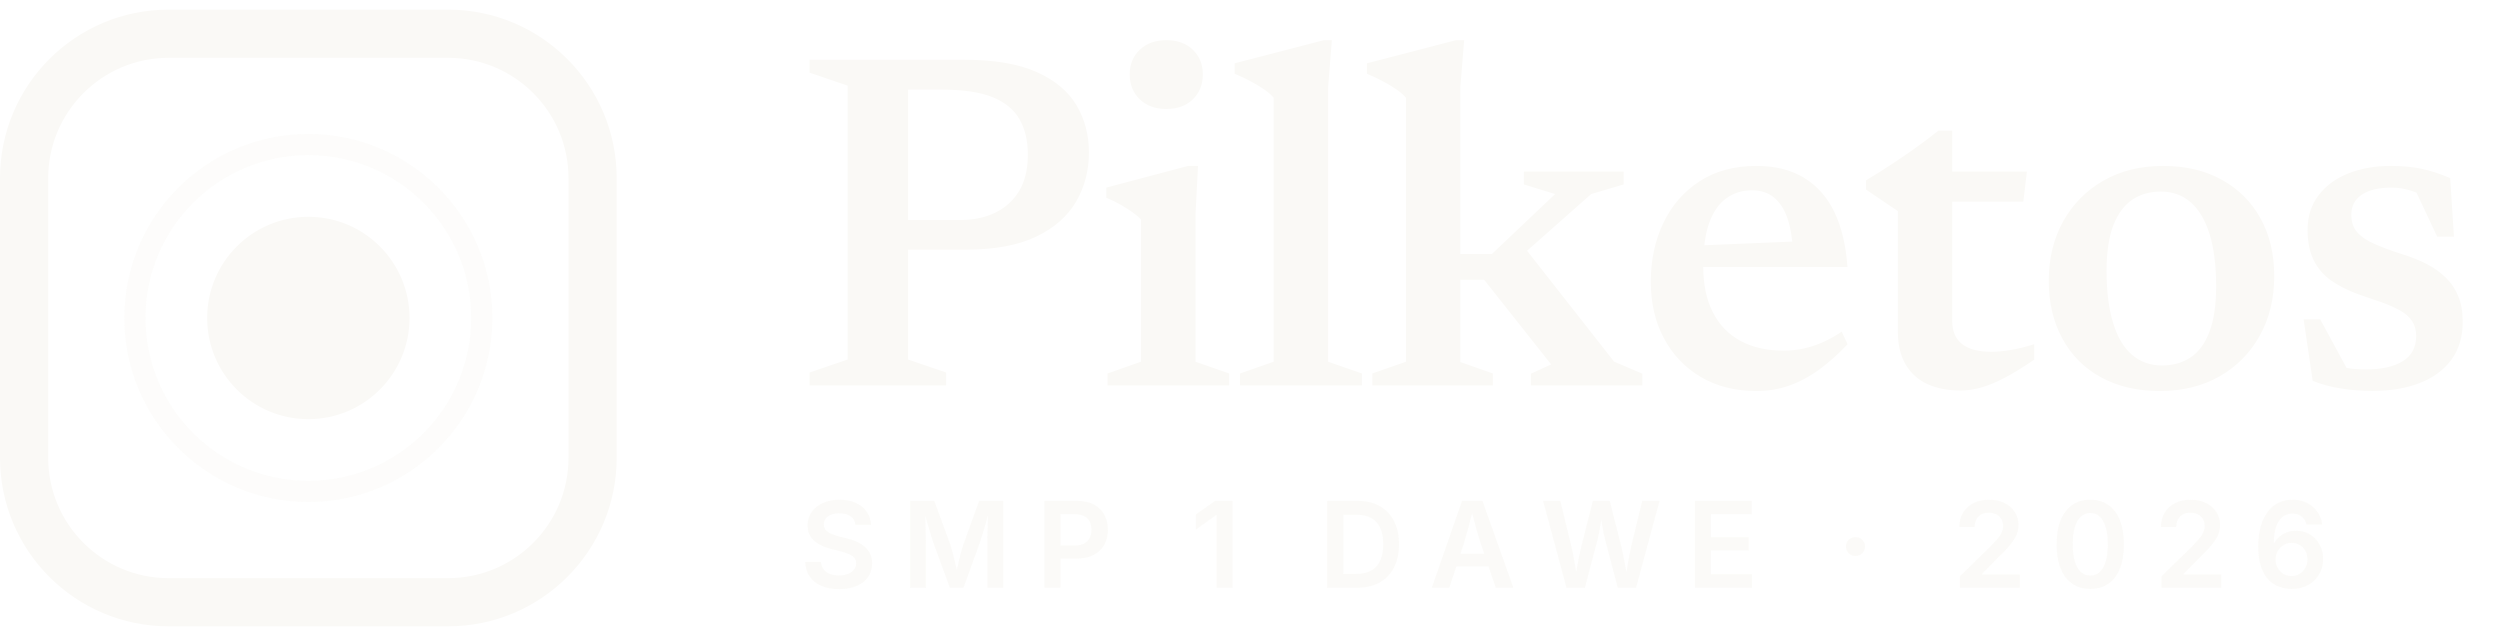
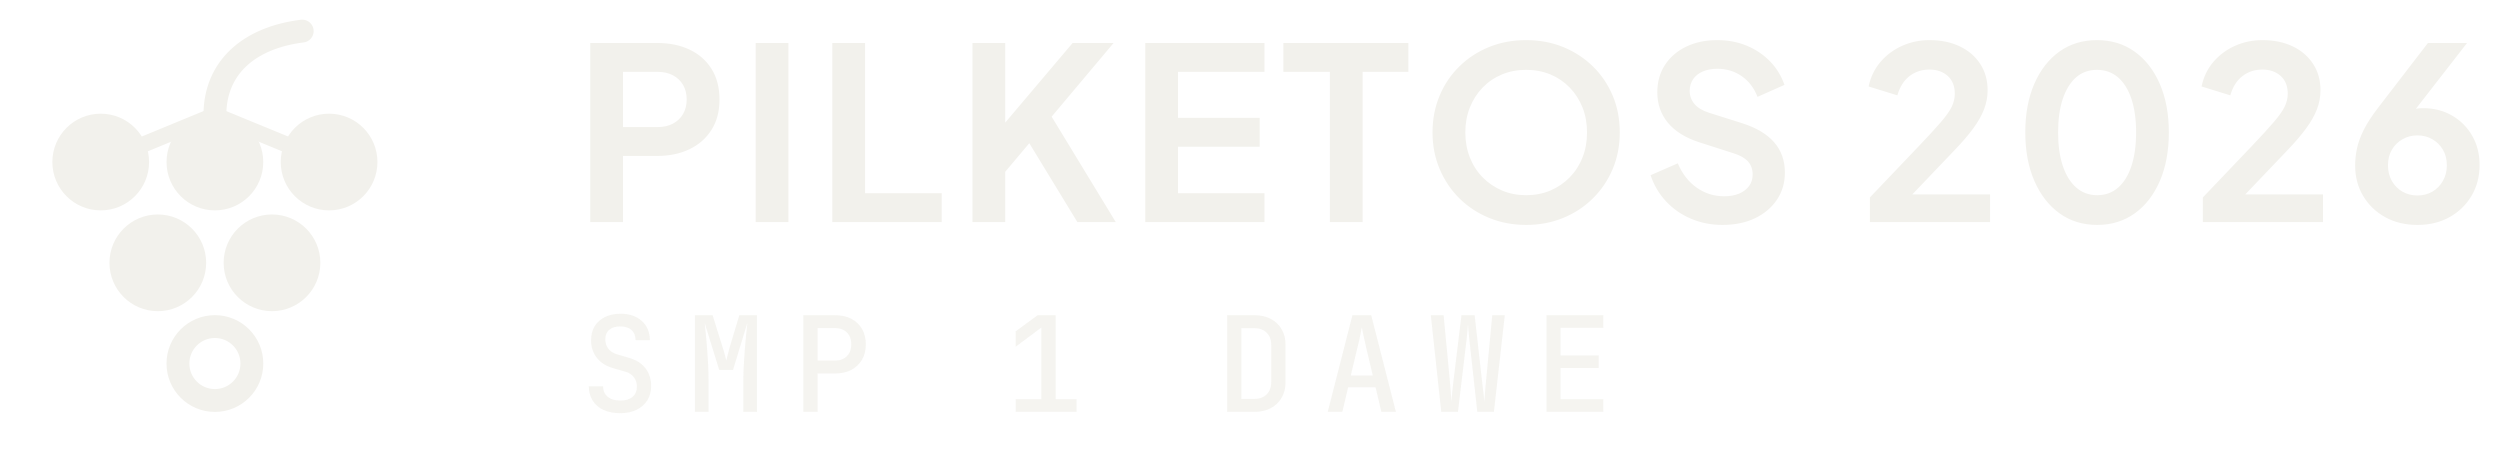
- <svg xmlns="http://www.w3.org/2000/svg" viewBox="0 0 259.45 66" width="259.45" height="66" role="img" aria-label="PILKETOS 2026 SMP 1 DAWE">
-   <g fill="#FAF9F6">
-     <rect x="2.5" y="3.5" width="59" height="59" rx="15" fill="none" stroke="#FAF9F6" stroke-width="5" />
-     <circle cx="32" cy="33" r="10.5" />
-     <circle cx="32" cy="33" r="18" fill="none" stroke="#FAF9F6" stroke-width="2.2" opacity=".45" />
-     <path transform="translate(82 40)" d="M24.67 -23.95Q24.67 -26.12 23.8 -27.63Q22.94 -29.13 21 -29.92Q19.06 -30.7 15.75 -30.7H7.96L7.92 -33.8H18.06Q22.72 -33.8 25.57 -32.53Q28.41 -31.27 29.71 -29.09Q31.01 -26.91 31.01 -24.17Q31.01 -21.37 29.68 -19.08Q28.35 -16.79 25.53 -15.44Q22.71 -14.09 18.21 -14.09H7.88L7.96 -17.17H17.68Q19.74 -17.17 21.31 -17.94Q22.88 -18.71 23.78 -20.2Q24.67 -21.7 24.67 -23.95ZM12.24 -33.8V-2.69L16.19 -1.34V0H2.02V-1.34L5.97 -2.69V-31.11L2.02 -32.46V-33.8ZM39.04 -28.69Q37.33 -28.69 36.28 -29.7Q35.24 -30.71 35.24 -32.28Q35.24 -33.83 36.28 -34.83Q37.33 -35.83 39.04 -35.83Q40.77 -35.83 41.8 -34.83Q42.83 -33.83 42.83 -32.28Q42.83 -30.71 41.8 -29.7Q40.77 -28.69 39.04 -28.69ZM42.33 -22.78 42.07 -17.75V-2.46L45.56 -1.24V0H32.94V-1.24L36.41 -2.46V-17.22Q36.1 -17.57 35.52 -17.98Q34.93 -18.39 34.24 -18.79Q33.54 -19.18 32.81 -19.48V-20.53L41.3 -22.78ZM55.83 -2.46 59.34 -1.24V0H46.69V-1.24L50.18 -2.46V-29.86Q49.83 -30.27 49.25 -30.68Q48.67 -31.09 47.89 -31.51Q47.11 -31.94 46.13 -32.35V-33.43L55.38 -35.83H56.22L55.83 -30.92ZM74.21 -11.97 75.98 -14.61 85.51 -2.47 88.44 -1.22V0H76.88V-1.22L78.98 -2.18L72.02 -10.97H67.88V-13.64H72.83L79.39 -19.86L76.15 -20.86V-22.19H86.5V-20.86L83.13 -19.86ZM69.55 -2.43 72.93 -1.24V0H60.42V-1.24L63.91 -2.46V-29.86Q63.56 -30.27 62.98 -30.68Q62.4 -31.09 61.62 -31.51Q60.83 -31.94 59.86 -32.35V-33.43L69.1 -35.83H69.95L69.55 -30.92ZM100.28 -22.78Q103.2 -22.78 105.22 -21.55Q107.24 -20.33 108.37 -18Q109.49 -15.66 109.73 -12.29H93.49L93.5 -14.49L106.46 -15.03L104.09 -13.84Q103.98 -15.95 103.49 -17.38Q102.99 -18.8 102.08 -19.52Q101.18 -20.25 99.83 -20.25Q98.31 -20.25 97.17 -19.43Q96.02 -18.62 95.39 -16.89Q94.76 -15.16 94.76 -12.38Q94.76 -9.54 95.76 -7.59Q96.75 -5.64 98.63 -4.62Q100.51 -3.61 103.09 -3.61Q104.21 -3.61 105.22 -3.84Q106.23 -4.06 107.21 -4.5Q108.19 -4.94 109.13 -5.58L109.74 -4.28Q108.31 -2.75 106.8 -1.65Q105.29 -0.55 103.68 0.02Q102.07 0.58 100.29 0.58Q96.99 0.58 94.52 -0.87Q92.06 -2.32 90.69 -4.88Q89.32 -7.43 89.32 -10.76Q89.32 -14.13 90.62 -16.85Q91.91 -19.57 94.36 -21.17Q96.82 -22.78 100.28 -22.78ZM120.6 -6.7Q120.6 -5.09 121.63 -4.29Q122.66 -3.49 124.66 -3.49Q125.58 -3.49 126.7 -3.68Q127.82 -3.87 129.11 -4.28V-2.68Q127.38 -1.49 126.02 -0.78Q124.66 -0.07 123.56 0.23Q122.45 0.53 121.47 0.53Q119.51 0.53 118.05 -0.13Q116.59 -0.79 115.77 -2.17Q114.96 -3.54 114.96 -5.59V-18.09L111.65 -20.33V-21.28Q112.36 -21.7 113.12 -22.18Q113.87 -22.65 114.66 -23.18Q115.45 -23.7 116.22 -24.24Q116.99 -24.78 117.74 -25.34Q118.49 -25.9 119.16 -26.44H120.6V-21.51ZM118.32 -19.07 118.34 -22.19H128.35L127.98 -19.07ZM142.38 -2.07Q144.06 -2.07 145.33 -2.9Q146.6 -3.74 147.29 -5.55Q147.99 -7.37 147.99 -10.27Q147.99 -13.53 147.31 -15.71Q146.63 -17.88 145.36 -19Q144.08 -20.12 142.24 -20.12Q140.57 -20.12 139.31 -19.29Q138.05 -18.45 137.33 -16.64Q136.62 -14.83 136.62 -11.89Q136.62 -8.68 137.3 -6.48Q137.97 -4.28 139.26 -3.18Q140.55 -2.07 142.38 -2.07ZM142.14 0.58Q138.63 0.58 136.03 -0.85Q133.43 -2.27 132.03 -4.87Q130.62 -7.46 130.62 -10.84Q130.62 -14.35 132.13 -17.05Q133.64 -19.74 136.31 -21.26Q138.98 -22.78 142.48 -22.78Q146.02 -22.78 148.6 -21.33Q151.19 -19.89 152.6 -17.33Q154.02 -14.76 154.02 -11.35Q154.02 -7.85 152.51 -5.15Q151 -2.45 148.33 -0.93Q145.66 0.58 142.14 0.58ZM166.1 -22.78Q167.88 -22.78 169.27 -22.49Q170.65 -22.21 172.28 -21.52L172.67 -15.44H170.93L168.09 -21.49L170.29 -19.26Q169.23 -19.89 168.22 -20.21Q167.21 -20.53 166.21 -20.53Q164.18 -20.53 163.1 -19.79Q162.02 -19.06 162.02 -17.71Q162.02 -16.59 162.63 -15.9Q163.24 -15.2 164.43 -14.68Q165.62 -14.15 167.39 -13.59Q168.72 -13.18 169.84 -12.6Q170.95 -12.03 171.8 -11.21Q172.65 -10.4 173.11 -9.28Q173.58 -8.16 173.58 -6.6Q173.58 -4.26 172.4 -2.66Q171.21 -1.06 169.12 -0.25Q167.02 0.57 164.23 0.57Q162.48 0.57 160.9 0.31Q159.32 0.06 158.01 -0.48L157.07 -6.86H158.79L162.28 -0.43L158.97 -2.56Q159.89 -2.19 160.65 -2Q161.42 -1.8 162.12 -1.73Q162.83 -1.66 163.51 -1.66Q165.99 -1.66 167.37 -2.52Q168.75 -3.38 168.75 -5.12Q168.75 -6.07 168.31 -6.7Q167.88 -7.34 167.06 -7.79Q166.24 -8.24 165.16 -8.63Q164.07 -9.02 162.8 -9.44Q161.1 -10.06 159.91 -10.9Q158.72 -11.75 158.1 -13.03Q157.48 -14.32 157.48 -16.12Q157.48 -18.25 158.62 -19.73Q159.75 -21.22 161.7 -22Q163.66 -22.78 166.1 -22.78Z" />
-     <path transform="translate(83 61)" d="M4.09 0.14Q3.03 0.14 2.25 -0.19Q1.47 -0.52 1.04 -1.15Q0.6 -1.78 0.56 -2.68H2.2Q2.24 -2.21 2.49 -1.9Q2.74 -1.59 3.15 -1.43Q3.57 -1.28 4.07 -1.28Q4.6 -1.28 5 -1.44Q5.4 -1.6 5.62 -1.89Q5.85 -2.17 5.85 -2.55Q5.85 -2.9 5.65 -3.12Q5.45 -3.35 5.09 -3.5Q4.72 -3.66 4.23 -3.78L3.21 -4.04Q2.08 -4.33 1.45 -4.92Q0.81 -5.51 0.81 -6.47Q0.81 -7.28 1.24 -7.88Q1.67 -8.48 2.42 -8.81Q3.17 -9.14 4.12 -9.14Q5.1 -9.14 5.82 -8.81Q6.55 -8.47 6.96 -7.88Q7.37 -7.29 7.39 -6.53H5.78Q5.72 -7.1 5.27 -7.42Q4.82 -7.73 4.1 -7.73Q3.6 -7.73 3.24 -7.58Q2.88 -7.43 2.69 -7.17Q2.5 -6.91 2.5 -6.57Q2.5 -6.2 2.72 -5.97Q2.95 -5.73 3.3 -5.59Q3.65 -5.44 4.01 -5.35L4.85 -5.14Q5.37 -5.02 5.84 -4.81Q6.32 -4.61 6.7 -4.3Q7.07 -3.99 7.29 -3.56Q7.51 -3.12 7.51 -2.54Q7.51 -1.74 7.11 -1.14Q6.7 -0.53 5.93 -0.2Q5.17 0.14 4.09 0.14ZM11.45 0V-9.02H13.96L15.63 -4.47Q15.71 -4.2 15.83 -3.78Q15.94 -3.37 16.06 -2.88Q16.18 -2.4 16.28 -1.94Q16.39 -1.48 16.46 -1.12H16.13Q16.2 -1.46 16.31 -1.92Q16.41 -2.38 16.53 -2.86Q16.65 -3.35 16.76 -3.77Q16.88 -4.2 16.97 -4.47L18.61 -9.02H21.13V0H19.47V-4.49Q19.47 -4.78 19.47 -5.2Q19.48 -5.62 19.49 -6.1Q19.51 -6.58 19.52 -7.07Q19.53 -7.56 19.53 -8H19.65Q19.53 -7.52 19.39 -7.01Q19.25 -6.5 19.11 -6.02Q18.97 -5.55 18.84 -5.15Q18.71 -4.75 18.62 -4.49L16.99 0H15.58L13.93 -4.49Q13.84 -4.75 13.71 -5.14Q13.59 -5.53 13.45 -6.01Q13.3 -6.48 13.16 -6.99Q13.02 -7.5 12.88 -8H13.01Q13.02 -7.58 13.03 -7.1Q13.04 -6.62 13.06 -6.14Q13.07 -5.65 13.08 -5.22Q13.09 -4.79 13.09 -4.49V0ZM25.39 0V-9.02H28.79Q29.83 -9.02 30.54 -8.63Q31.25 -8.24 31.61 -7.57Q31.98 -6.89 31.98 -6.02Q31.98 -5.15 31.61 -4.48Q31.24 -3.8 30.52 -3.42Q29.81 -3.03 28.76 -3.03H26.52V-4.39H28.53Q29.14 -4.39 29.52 -4.6Q29.91 -4.81 30.09 -5.18Q30.27 -5.55 30.27 -6.02Q30.27 -6.5 30.09 -6.86Q29.91 -7.23 29.52 -7.43Q29.13 -7.63 28.52 -7.63H27.05V0ZM44.92 -9.02V0H43.27V-7.54H43.21L41.11 -6.04V-7.61L43.1 -9.02ZM57.82 0H55.52V-1.44H57.74Q58.67 -1.44 59.29 -1.78Q59.92 -2.12 60.23 -2.8Q60.55 -3.49 60.55 -4.52Q60.55 -5.55 60.23 -6.23Q59.92 -6.91 59.3 -7.24Q58.69 -7.58 57.77 -7.58H55.48V-9.02H57.87Q59.22 -9.02 60.19 -8.48Q61.15 -7.94 61.67 -6.93Q62.19 -5.92 62.19 -4.52Q62.19 -3.11 61.67 -2.1Q61.15 -1.09 60.17 -0.54Q59.19 0 57.82 0ZM56.41 -9.02V0H54.74V-9.02ZM65.59 0 68.73 -9.02H70.85L74.06 0H72.23L70.66 -4.62Q70.42 -5.37 70.16 -6.3Q69.9 -7.24 69.6 -8.41H69.95Q69.65 -7.23 69.4 -6.29Q69.15 -5.35 68.93 -4.62L67.41 0ZM67.44 -2.21V-3.54H72.21V-2.21ZM79.57 0 77.14 -9.02H78.93L80.08 -4.29Q80.21 -3.76 80.31 -3.18Q80.42 -2.59 80.52 -2Q80.62 -1.41 80.71 -0.84H80.44Q80.54 -1.41 80.64 -2Q80.75 -2.59 80.86 -3.18Q80.98 -3.76 81.11 -4.29L82.31 -9.02H84.06L85.26 -4.29Q85.39 -3.76 85.5 -3.18Q85.61 -2.59 85.72 -2Q85.83 -1.41 85.94 -0.84H85.65Q85.75 -1.41 85.85 -2Q85.94 -2.59 86.06 -3.18Q86.17 -3.76 86.28 -4.29L87.43 -9.02H89.23L86.79 0H84.89L83.6 -4.91Q83.41 -5.62 83.28 -6.45Q83.14 -7.29 82.98 -8.21H83.38Q83.21 -7.32 83.09 -6.5Q82.97 -5.68 82.77 -4.91L81.48 0ZM92.9 0V-9.02H98.79V-7.63H94.56V-5.24H98.48V-3.87H94.56V-1.4H98.82V0ZM109.56 -3.3Q109.14 -3.3 108.86 -3.58Q108.57 -3.87 108.57 -4.28Q108.57 -4.69 108.86 -4.98Q109.14 -5.26 109.56 -5.26Q109.98 -5.26 110.26 -4.98Q110.55 -4.69 110.55 -4.28Q110.55 -3.87 110.26 -3.58Q109.98 -3.3 109.56 -3.3ZM120.4 0V-1.2L123.54 -4.26Q123.97 -4.7 124.27 -5.05Q124.57 -5.39 124.72 -5.72Q124.88 -6.05 124.88 -6.43Q124.88 -6.85 124.68 -7.16Q124.49 -7.46 124.16 -7.63Q123.82 -7.79 123.4 -7.79Q122.95 -7.79 122.62 -7.61Q122.29 -7.43 122.11 -7.1Q121.93 -6.77 121.93 -6.31H120.34Q120.34 -7.17 120.73 -7.81Q121.13 -8.44 121.82 -8.79Q122.51 -9.14 123.41 -9.14Q124.33 -9.14 125.02 -8.8Q125.71 -8.46 126.09 -7.87Q126.48 -7.28 126.48 -6.52Q126.48 -6.02 126.29 -5.53Q126.1 -5.05 125.61 -4.45Q125.12 -3.85 124.23 -3L122.7 -1.45V-1.38H126.61V0ZM133.93 0.12Q132.83 0.12 132.05 -0.43Q131.26 -0.97 130.85 -2.01Q130.43 -3.04 130.43 -4.51Q130.43 -5.97 130.85 -7Q131.27 -8.04 132.05 -8.59Q132.83 -9.14 133.93 -9.14Q135.03 -9.14 135.81 -8.59Q136.6 -8.04 137.01 -7Q137.42 -5.97 137.42 -4.5Q137.42 -3.04 137.01 -2.01Q136.6 -0.97 135.82 -0.43Q135.04 0.12 133.93 0.12ZM133.93 -1.27Q134.51 -1.27 134.92 -1.65Q135.32 -2.03 135.53 -2.75Q135.75 -3.48 135.75 -4.5Q135.75 -5.54 135.53 -6.27Q135.32 -6.99 134.92 -7.38Q134.51 -7.76 133.93 -7.76Q133.35 -7.76 132.94 -7.37Q132.54 -6.99 132.32 -6.27Q132.11 -5.54 132.11 -4.5Q132.11 -3.48 132.32 -2.75Q132.53 -2.03 132.94 -1.65Q133.35 -1.27 133.93 -1.27ZM141.32 0V-1.2L144.46 -4.26Q144.89 -4.7 145.19 -5.05Q145.49 -5.39 145.64 -5.72Q145.8 -6.05 145.8 -6.43Q145.8 -6.85 145.6 -7.16Q145.41 -7.46 145.08 -7.63Q144.74 -7.79 144.32 -7.79Q143.87 -7.79 143.54 -7.61Q143.21 -7.43 143.03 -7.1Q142.85 -6.77 142.85 -6.31H141.26Q141.26 -7.17 141.65 -7.81Q142.05 -8.44 142.74 -8.79Q143.43 -9.14 144.33 -9.14Q145.25 -9.14 145.94 -8.8Q146.63 -8.46 147.01 -7.87Q147.4 -7.28 147.4 -6.52Q147.4 -6.02 147.21 -5.53Q147.02 -5.05 146.53 -4.45Q146.04 -3.85 145.15 -3L143.62 -1.45V-1.38H147.53V0ZM154.82 0.12Q154.17 0.12 153.55 -0.1Q152.93 -0.32 152.43 -0.83Q151.94 -1.34 151.65 -2.18Q151.36 -3.02 151.36 -4.26Q151.36 -5.42 151.6 -6.32Q151.85 -7.22 152.32 -7.85Q152.78 -8.49 153.44 -8.81Q154.09 -9.14 154.91 -9.14Q155.76 -9.14 156.42 -8.81Q157.09 -8.47 157.49 -7.89Q157.9 -7.32 158 -6.58H156.36Q156.24 -7.09 155.86 -7.4Q155.49 -7.7 154.91 -7.7Q154.29 -7.7 153.86 -7.34Q153.42 -6.97 153.2 -6.3Q152.98 -5.62 152.98 -4.67H153.04Q153.26 -5.06 153.6 -5.34Q153.94 -5.62 154.37 -5.77Q154.81 -5.92 155.29 -5.92Q156.09 -5.92 156.72 -5.54Q157.35 -5.17 157.72 -4.5Q158.09 -3.84 158.09 -2.99Q158.09 -2.09 157.68 -1.39Q157.27 -0.69 156.53 -0.28Q155.8 0.12 154.82 0.12ZM154.81 -1.22Q155.29 -1.22 155.66 -1.45Q156.04 -1.68 156.25 -2.08Q156.47 -2.47 156.47 -2.95Q156.47 -3.43 156.26 -3.82Q156.05 -4.21 155.68 -4.43Q155.3 -4.66 154.83 -4.66Q154.47 -4.66 154.17 -4.53Q153.87 -4.39 153.64 -4.15Q153.41 -3.91 153.28 -3.6Q153.16 -3.29 153.16 -2.95Q153.16 -2.48 153.37 -2.09Q153.59 -1.7 153.96 -1.46Q154.34 -1.22 154.81 -1.22Z" opacity=".78" />
-   </g>
+ <svg xmlns="http://www.w3.org/2000/svg" viewBox="0 0 349 64" width="349" height="64" role="img" aria-label="PILKETOS 2026 SMP 1 DAWE">
+   <path d="M30.00 16.06C30.00 9.50 34.69 5.28 42.19 4.34" fill="none" stroke="#F2F1EC" stroke-width="3.19" stroke-linecap="round" />
+   <path d="M30.00 16.06L14.06 22.62M30.00 16.06L45.94 22.62" fill="none" stroke="#F2F1EC" stroke-width="2.23" stroke-linecap="round" />
+   <circle cx="14.06" cy="22.62" r="6.75" fill="#F2F1EC" />
+   <circle cx="30.00" cy="22.62" r="6.75" fill="#F2F1EC" />
+   <circle cx="45.94" cy="22.62" r="6.75" fill="#F2F1EC" />
+   <circle cx="22.03" cy="36.69" r="6.75" fill="#F2F1EC" />
+   <circle cx="37.97" cy="36.69" r="6.75" fill="#F2F1EC" />
+   <circle cx="30.00" cy="50.75" r="5.16" fill="none" stroke="#F2F1EC" stroke-width="3.19" />
+   <path fill="#F2F1EC" d="M82.4 31V6H91.74Q94.3 6 96.25 6.92Q98.21 7.84 99.32 9.6Q100.44 11.37 100.44 13.9Q100.44 16.39 99.31 18.15Q98.19 19.91 96.23 20.84Q94.28 21.77 91.74 21.77H86.97V31ZM86.97 17.74H91.8Q93.04 17.74 93.94 17.26Q94.85 16.78 95.36 15.91Q95.86 15.04 95.86 13.89Q95.86 12.72 95.36 11.86Q94.85 10.99 93.94 10.51Q93.04 10.03 91.8 10.03H86.97ZM105.49 31V6H110.06V31ZM116.19 31V6H120.76V26.97H131.46V31ZM135.76 31V6H140.33V19.04L139.09 18.58L149.74 6H155.46L145.51 17.83L145.77 14.58L155.76 31H150.4L143.69 19.99L140.33 23.98V31ZM159.88 31V6H176.52V10.03H164.45V16.45H175.85V20.48H164.45V26.97H176.52V31ZM185.65 31V10.03H179.16V6H196.61V10.03H190.22V31ZM213.05 31.4Q210.29 31.4 207.91 30.43Q205.53 29.46 203.75 27.71Q201.98 25.96 200.98 23.6Q199.98 21.25 199.98 18.48Q199.98 15.71 200.97 13.36Q201.95 11.01 203.73 9.27Q205.5 7.53 207.88 6.56Q210.26 5.6 213.05 5.6Q215.85 5.6 218.23 6.57Q220.6 7.54 222.38 9.28Q224.15 11.02 225.14 13.37Q226.12 15.71 226.12 18.48Q226.12 21.25 225.13 23.6Q224.13 25.96 222.35 27.71Q220.58 29.46 218.2 30.43Q215.82 31.4 213.05 31.4ZM213.05 27.25Q214.88 27.25 216.43 26.6Q217.97 25.94 219.13 24.76Q220.29 23.58 220.92 21.98Q221.55 20.38 221.55 18.48Q221.55 16.6 220.92 15.01Q220.29 13.42 219.13 12.22Q217.97 11.03 216.43 10.39Q214.88 9.75 213.05 9.75Q211.22 9.75 209.68 10.39Q208.14 11.03 206.98 12.22Q205.82 13.42 205.19 15.01Q204.56 16.6 204.56 18.48Q204.56 20.38 205.19 21.98Q205.82 23.58 206.98 24.76Q208.14 25.94 209.69 26.6Q211.23 27.25 213.05 27.25ZM240.45 31.4Q238.1 31.4 236.06 30.53Q234.03 29.67 232.57 28.1Q231.12 26.54 230.42 24.46L234.22 22.8Q235.14 24.98 236.85 26.19Q238.56 27.4 240.7 27.4Q241.91 27.4 242.8 27.02Q243.68 26.64 244.18 25.96Q244.67 25.29 244.67 24.37Q244.67 23.26 244.02 22.54Q243.36 21.82 242.04 21.41L237.24 19.87Q234.34 18.94 232.85 17.15Q231.36 15.35 231.36 12.88Q231.36 10.72 232.42 9.08Q233.48 7.44 235.38 6.52Q237.27 5.6 239.72 5.6Q241.97 5.6 243.85 6.38Q245.74 7.17 247.09 8.56Q248.45 9.95 249.11 11.85L245.35 13.52Q244.62 11.65 243.14 10.63Q241.66 9.6 239.73 9.6Q238.59 9.6 237.71 9.98Q236.84 10.35 236.36 11.05Q235.88 11.76 235.88 12.68Q235.88 13.72 236.55 14.52Q237.22 15.31 238.58 15.74L243.17 17.19Q246.17 18.14 247.67 19.86Q249.17 21.58 249.17 24.09Q249.17 26.23 248.06 27.88Q246.95 29.53 244.99 30.47Q243.04 31.4 240.45 31.4ZM261.04 31V27.56L267.82 20.45Q269.82 18.36 270.91 17.09Q272 15.83 272.45 14.93Q272.89 14.02 272.89 13.09Q272.89 11.49 271.9 10.6Q270.91 9.71 269.35 9.71Q267.76 9.71 266.57 10.62Q265.39 11.53 264.87 13.31L260.86 12.07Q261.28 10.09 262.52 8.64Q263.76 7.19 265.55 6.39Q267.33 5.6 269.35 5.6Q271.77 5.6 273.6 6.48Q275.43 7.36 276.45 8.94Q277.47 10.51 277.47 12.61Q277.47 13.97 276.97 15.27Q276.47 16.56 275.46 17.93Q274.45 19.31 272.85 20.97L266.96 27.14H277.81V31ZM292.76 31.4Q289.78 31.4 287.52 29.79Q285.27 28.17 284 25.26Q282.73 22.35 282.73 18.47Q282.73 14.6 283.99 11.7Q285.25 8.81 287.49 7.2Q289.74 5.6 292.73 5.6Q295.76 5.6 298 7.21Q300.25 8.82 301.51 11.72Q302.77 14.62 302.77 18.48Q302.77 22.34 301.52 25.25Q300.27 28.16 298.02 29.78Q295.76 31.4 292.76 31.4ZM292.77 27.25Q294.48 27.25 295.69 26.19Q296.9 25.14 297.55 23.17Q298.2 21.2 298.2 18.48Q298.2 15.77 297.55 13.81Q296.9 11.86 295.68 10.8Q294.45 9.75 292.73 9.75Q291.03 9.75 289.82 10.8Q288.62 11.86 287.96 13.81Q287.31 15.77 287.31 18.48Q287.31 21.17 287.96 23.14Q288.62 25.11 289.84 26.18Q291.07 27.25 292.77 27.25ZM307.52 31V27.56L314.3 20.45Q316.29 18.36 317.38 17.09Q318.47 15.83 318.92 14.93Q319.37 14.02 319.37 13.09Q319.37 11.49 318.38 10.6Q317.38 9.71 315.83 9.71Q314.24 9.71 313.05 10.62Q311.86 11.53 311.35 13.31L307.34 12.07Q307.75 10.09 308.99 8.64Q310.23 7.19 312.02 6.39Q313.81 5.6 315.82 5.6Q318.25 5.6 320.08 6.48Q321.9 7.36 322.92 8.94Q323.94 10.51 323.94 12.61Q323.94 13.97 323.44 15.27Q322.94 16.56 321.93 17.93Q320.92 19.31 319.33 20.97L313.44 27.14H324.29V31ZM337.47 31.4Q334.94 31.4 332.98 30.32Q331.02 29.24 329.9 27.36Q328.78 25.49 328.78 23.12Q328.78 21.91 329.04 20.7Q329.3 19.49 329.99 18.11Q330.68 16.74 331.97 15.06L338.94 6H344.4L335.91 16.92L335.16 16.12Q335.64 15.73 336.13 15.52Q336.63 15.3 337.15 15.2Q337.67 15.1 338.26 15.1Q340.54 15.1 342.32 16.14Q344.1 17.17 345.13 18.97Q346.15 20.76 346.15 23.03Q346.15 25.43 345.03 27.33Q343.91 29.22 341.96 30.31Q340.01 31.4 337.47 31.4ZM337.47 27.29Q338.63 27.29 339.55 26.76Q340.47 26.23 341.02 25.27Q341.58 24.31 341.58 23.08Q341.58 21.82 341.03 20.9Q340.48 19.97 339.56 19.44Q338.64 18.9 337.47 18.9Q336.33 18.9 335.39 19.44Q334.45 19.97 333.91 20.9Q333.36 21.82 333.36 23.08Q333.36 24.31 333.91 25.27Q334.46 26.23 335.39 26.76Q336.33 27.29 337.47 27.29Z" />
+   <path fill="#F2F1EC" d="M86.6 57.68Q85.24 57.68 84.26 57.23Q83.27 56.78 82.74 55.93Q82.21 55.09 82.19 53.93H84.19Q84.19 54.85 84.83 55.38Q85.48 55.92 86.62 55.92Q87.69 55.92 88.3 55.4Q88.91 54.88 88.91 53.96Q88.91 53.22 88.49 52.66Q88.08 52.11 87.31 51.89L85.61 51.4Q84.13 50.98 83.32 49.95Q82.51 48.92 82.51 47.5Q82.51 46.38 83.01 45.55Q83.52 44.72 84.44 44.26Q85.36 43.8 86.61 43.8Q88.48 43.8 89.59 44.8Q90.71 45.8 90.72 47.48H88.72Q88.72 46.58 88.17 46.08Q87.61 45.57 86.59 45.57Q85.6 45.57 85.05 46.04Q84.5 46.51 84.5 47.36Q84.5 48.12 84.92 48.67Q85.33 49.22 86.1 49.45L87.83 49.96Q89.31 50.38 90.11 51.41Q90.9 52.45 90.9 53.9Q90.9 55.03 90.37 55.88Q89.83 56.74 88.86 57.21Q87.89 57.68 86.6 57.68ZM97.01 57.5V44H99.48L100.83 48.33Q101.04 48.95 101.18 49.5Q101.33 50.06 101.39 50.34Q101.46 50.06 101.59 49.5Q101.73 48.95 101.91 48.32L103.21 44H105.67V57.5H103.77V52.96Q103.77 52.09 103.83 51.02Q103.88 49.96 103.97 48.87Q104.05 47.78 104.15 46.8Q104.25 45.82 104.33 45.08L102.33 51.64H100.4L98.37 45.08Q98.46 45.79 98.55 46.74Q98.65 47.7 98.72 48.77Q98.8 49.85 98.86 50.93Q98.91 52.01 98.91 52.96V57.5ZM112.15 57.5V44H116.57Q117.88 44 118.84 44.5Q119.81 45.01 120.34 45.92Q120.87 46.83 120.87 48.07Q120.87 49.29 120.34 50.21Q119.8 51.13 118.84 51.64Q117.88 52.14 116.57 52.14H114.14V57.5ZM114.14 50.34H116.57Q117.6 50.34 118.22 49.72Q118.84 49.1 118.84 48.07Q118.84 47.02 118.22 46.41Q117.6 45.8 116.57 45.8H114.14ZM141.79 57.5V55.72H145.37V45.73L141.78 48.41V46.26L144.86 44H147.37V55.72H150.28V57.5ZM171.31 57.5V44H175.07Q176.41 44 177.39 44.51Q178.37 45.02 178.91 45.95Q179.46 46.87 179.46 48.13V53.35Q179.46 54.6 178.91 55.54Q178.37 56.47 177.39 56.99Q176.41 57.5 175.07 57.5ZM173.3 55.69H175.07Q176.18 55.69 176.82 55.06Q177.46 54.44 177.46 53.35V48.13Q177.46 47.06 176.82 46.44Q176.18 45.81 175.07 45.81H173.3ZM185.35 57.5 188.8 44H191.42L194.87 57.5H192.84L192.03 54.07H188.2L187.39 57.5ZM188.57 52.42H191.64L190.72 48.53Q190.47 47.5 190.32 46.73Q190.16 45.97 190.11 45.68Q190.06 45.97 189.91 46.73Q189.76 47.49 189.5 48.52ZM201.2 57.5 199.74 44H201.53L202.45 53.7Q202.48 54.06 202.51 54.51Q202.54 54.95 202.57 55.38Q202.6 55.8 202.6 56.1Q202.63 55.8 202.67 55.38Q202.7 54.95 202.75 54.51Q202.8 54.06 202.84 53.7L204.02 44H205.86L206.95 53.7Q207 54.06 207.05 54.51Q207.09 54.95 207.15 55.38Q207.2 55.8 207.22 56.1Q207.24 55.8 207.26 55.38Q207.29 54.95 207.33 54.51Q207.37 54.06 207.4 53.7L208.32 44H210.07L208.55 57.5H206.23L205.15 47.69Q205.11 47.3 205.07 46.86Q205.03 46.42 204.99 46.01Q204.95 45.6 204.93 45.31Q204.91 45.6 204.87 46.01Q204.82 46.42 204.79 46.86Q204.75 47.3 204.7 47.69L203.53 57.5ZM215.89 57.5V44H223.82V45.77H217.86V49.61H223.18V51.37H217.86V55.73H223.82V57.5Z" opacity=".78" />
</svg>
